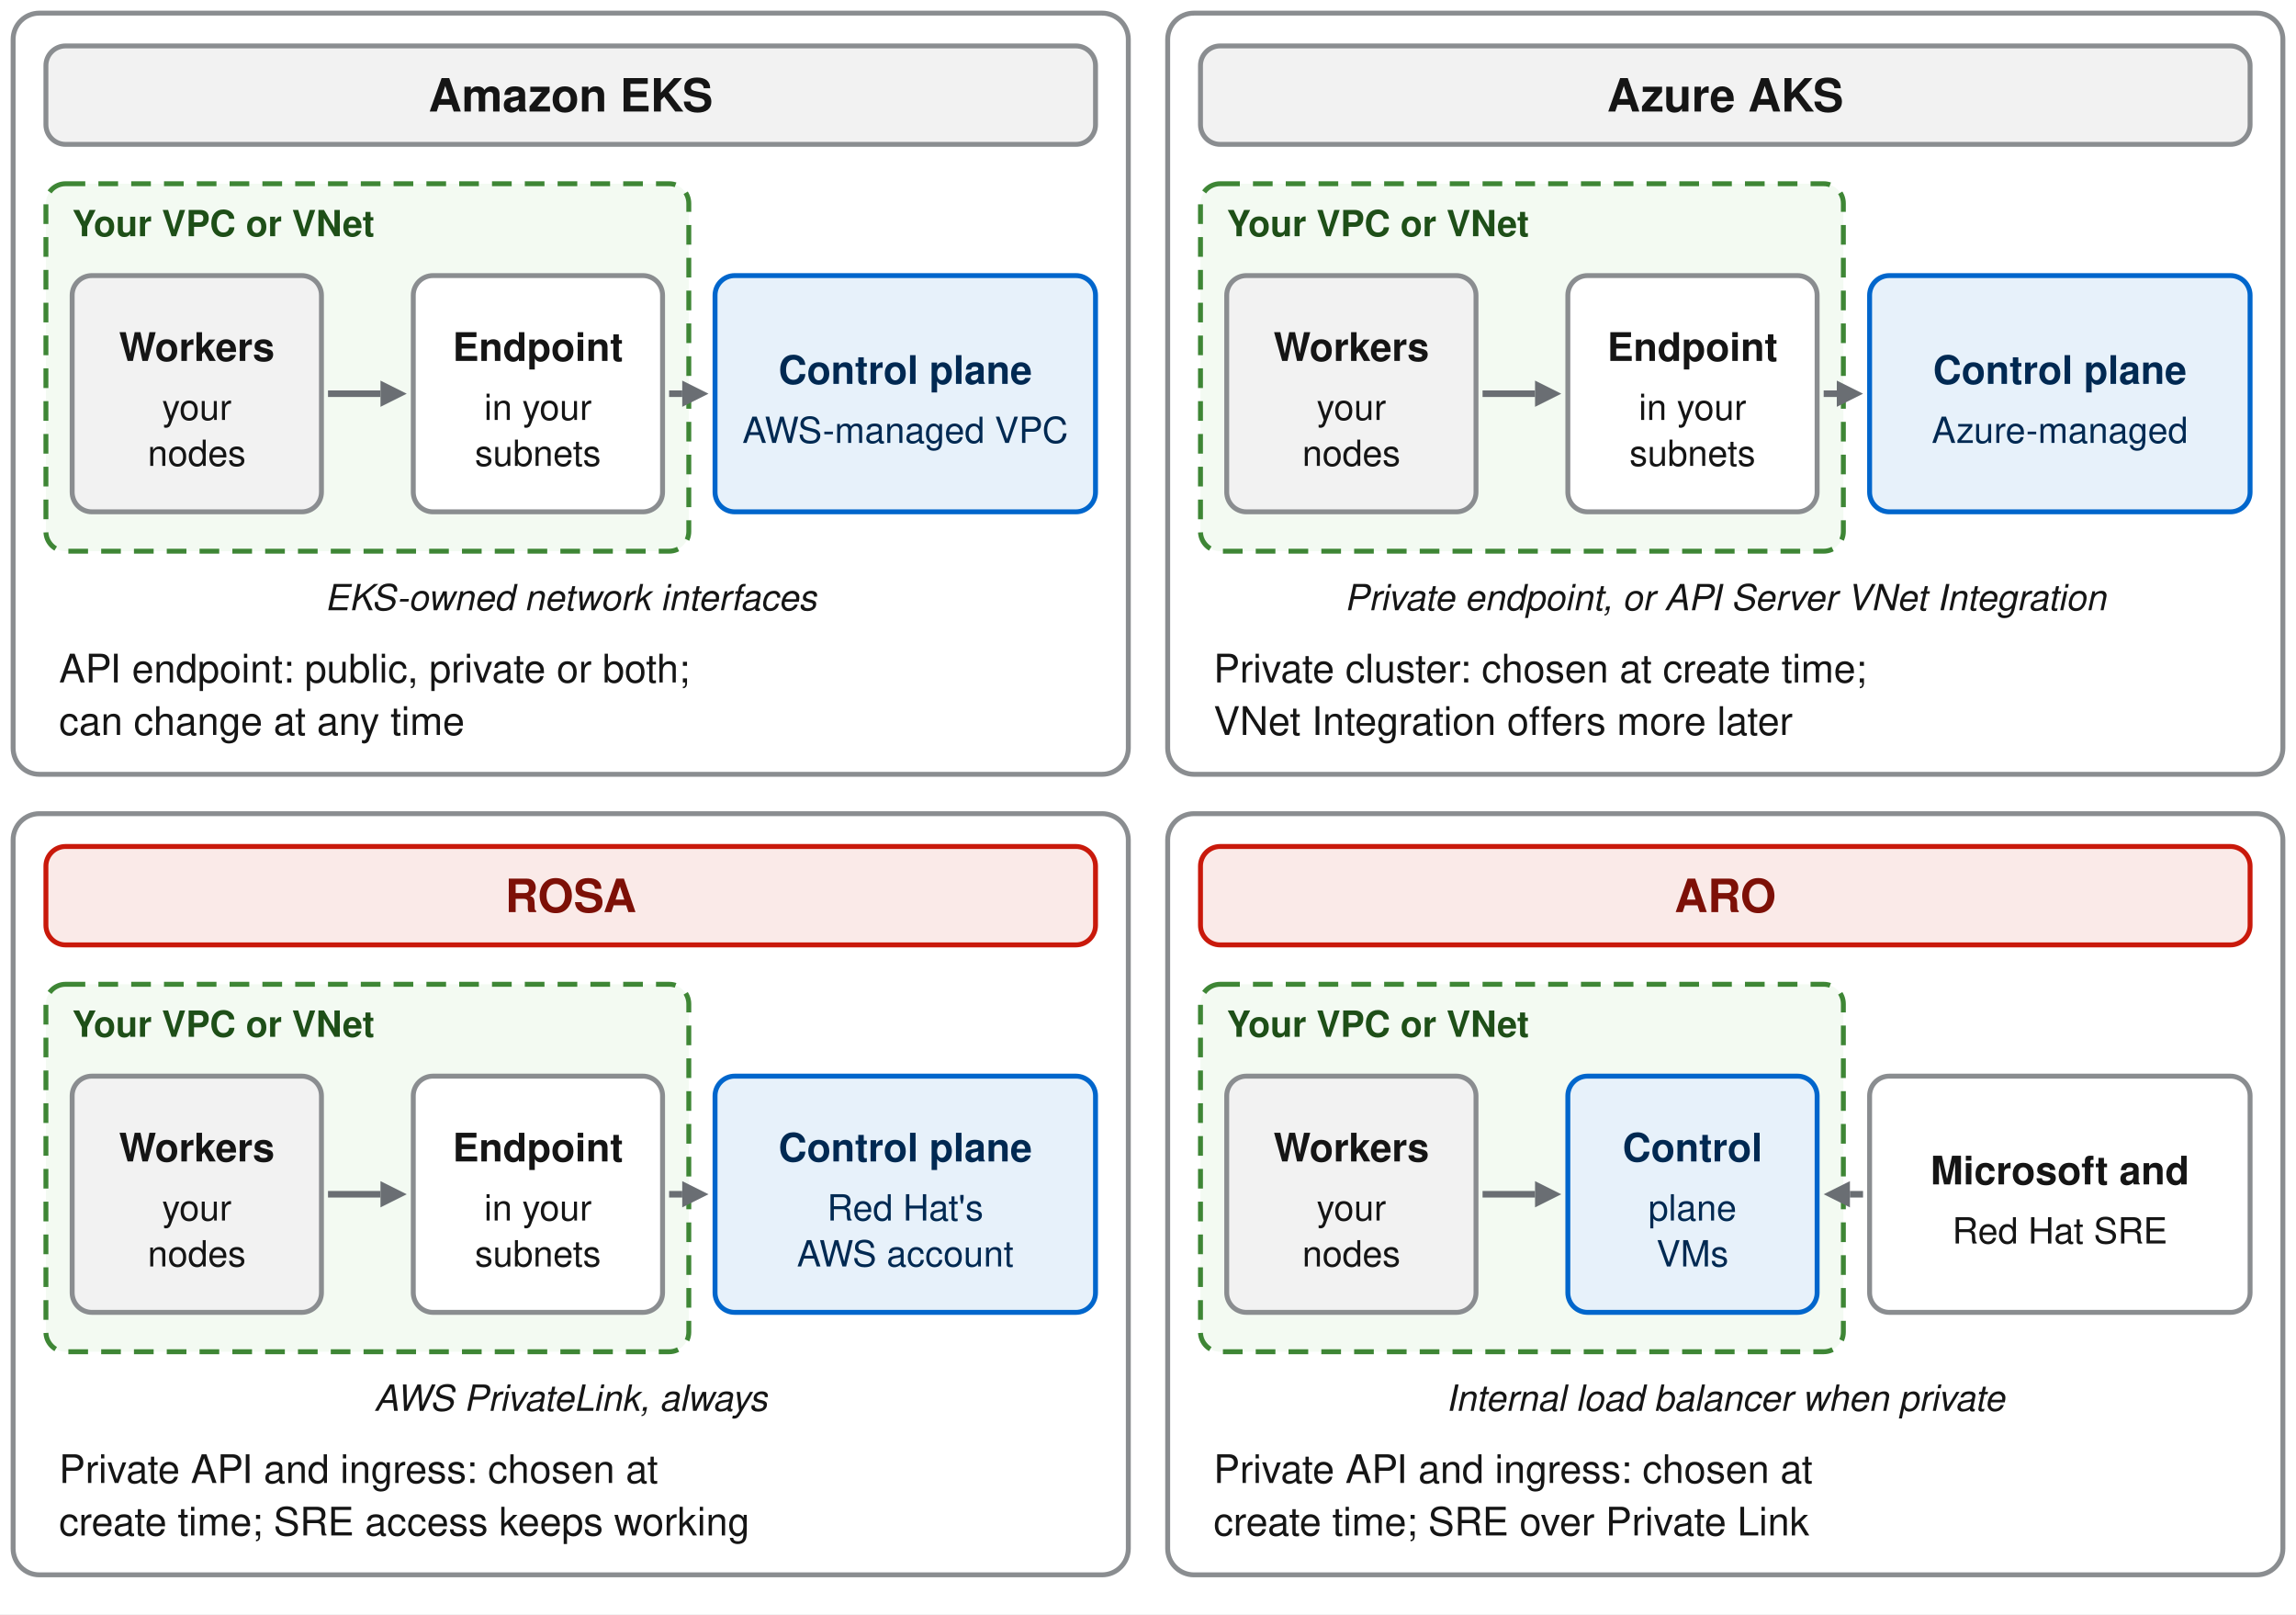
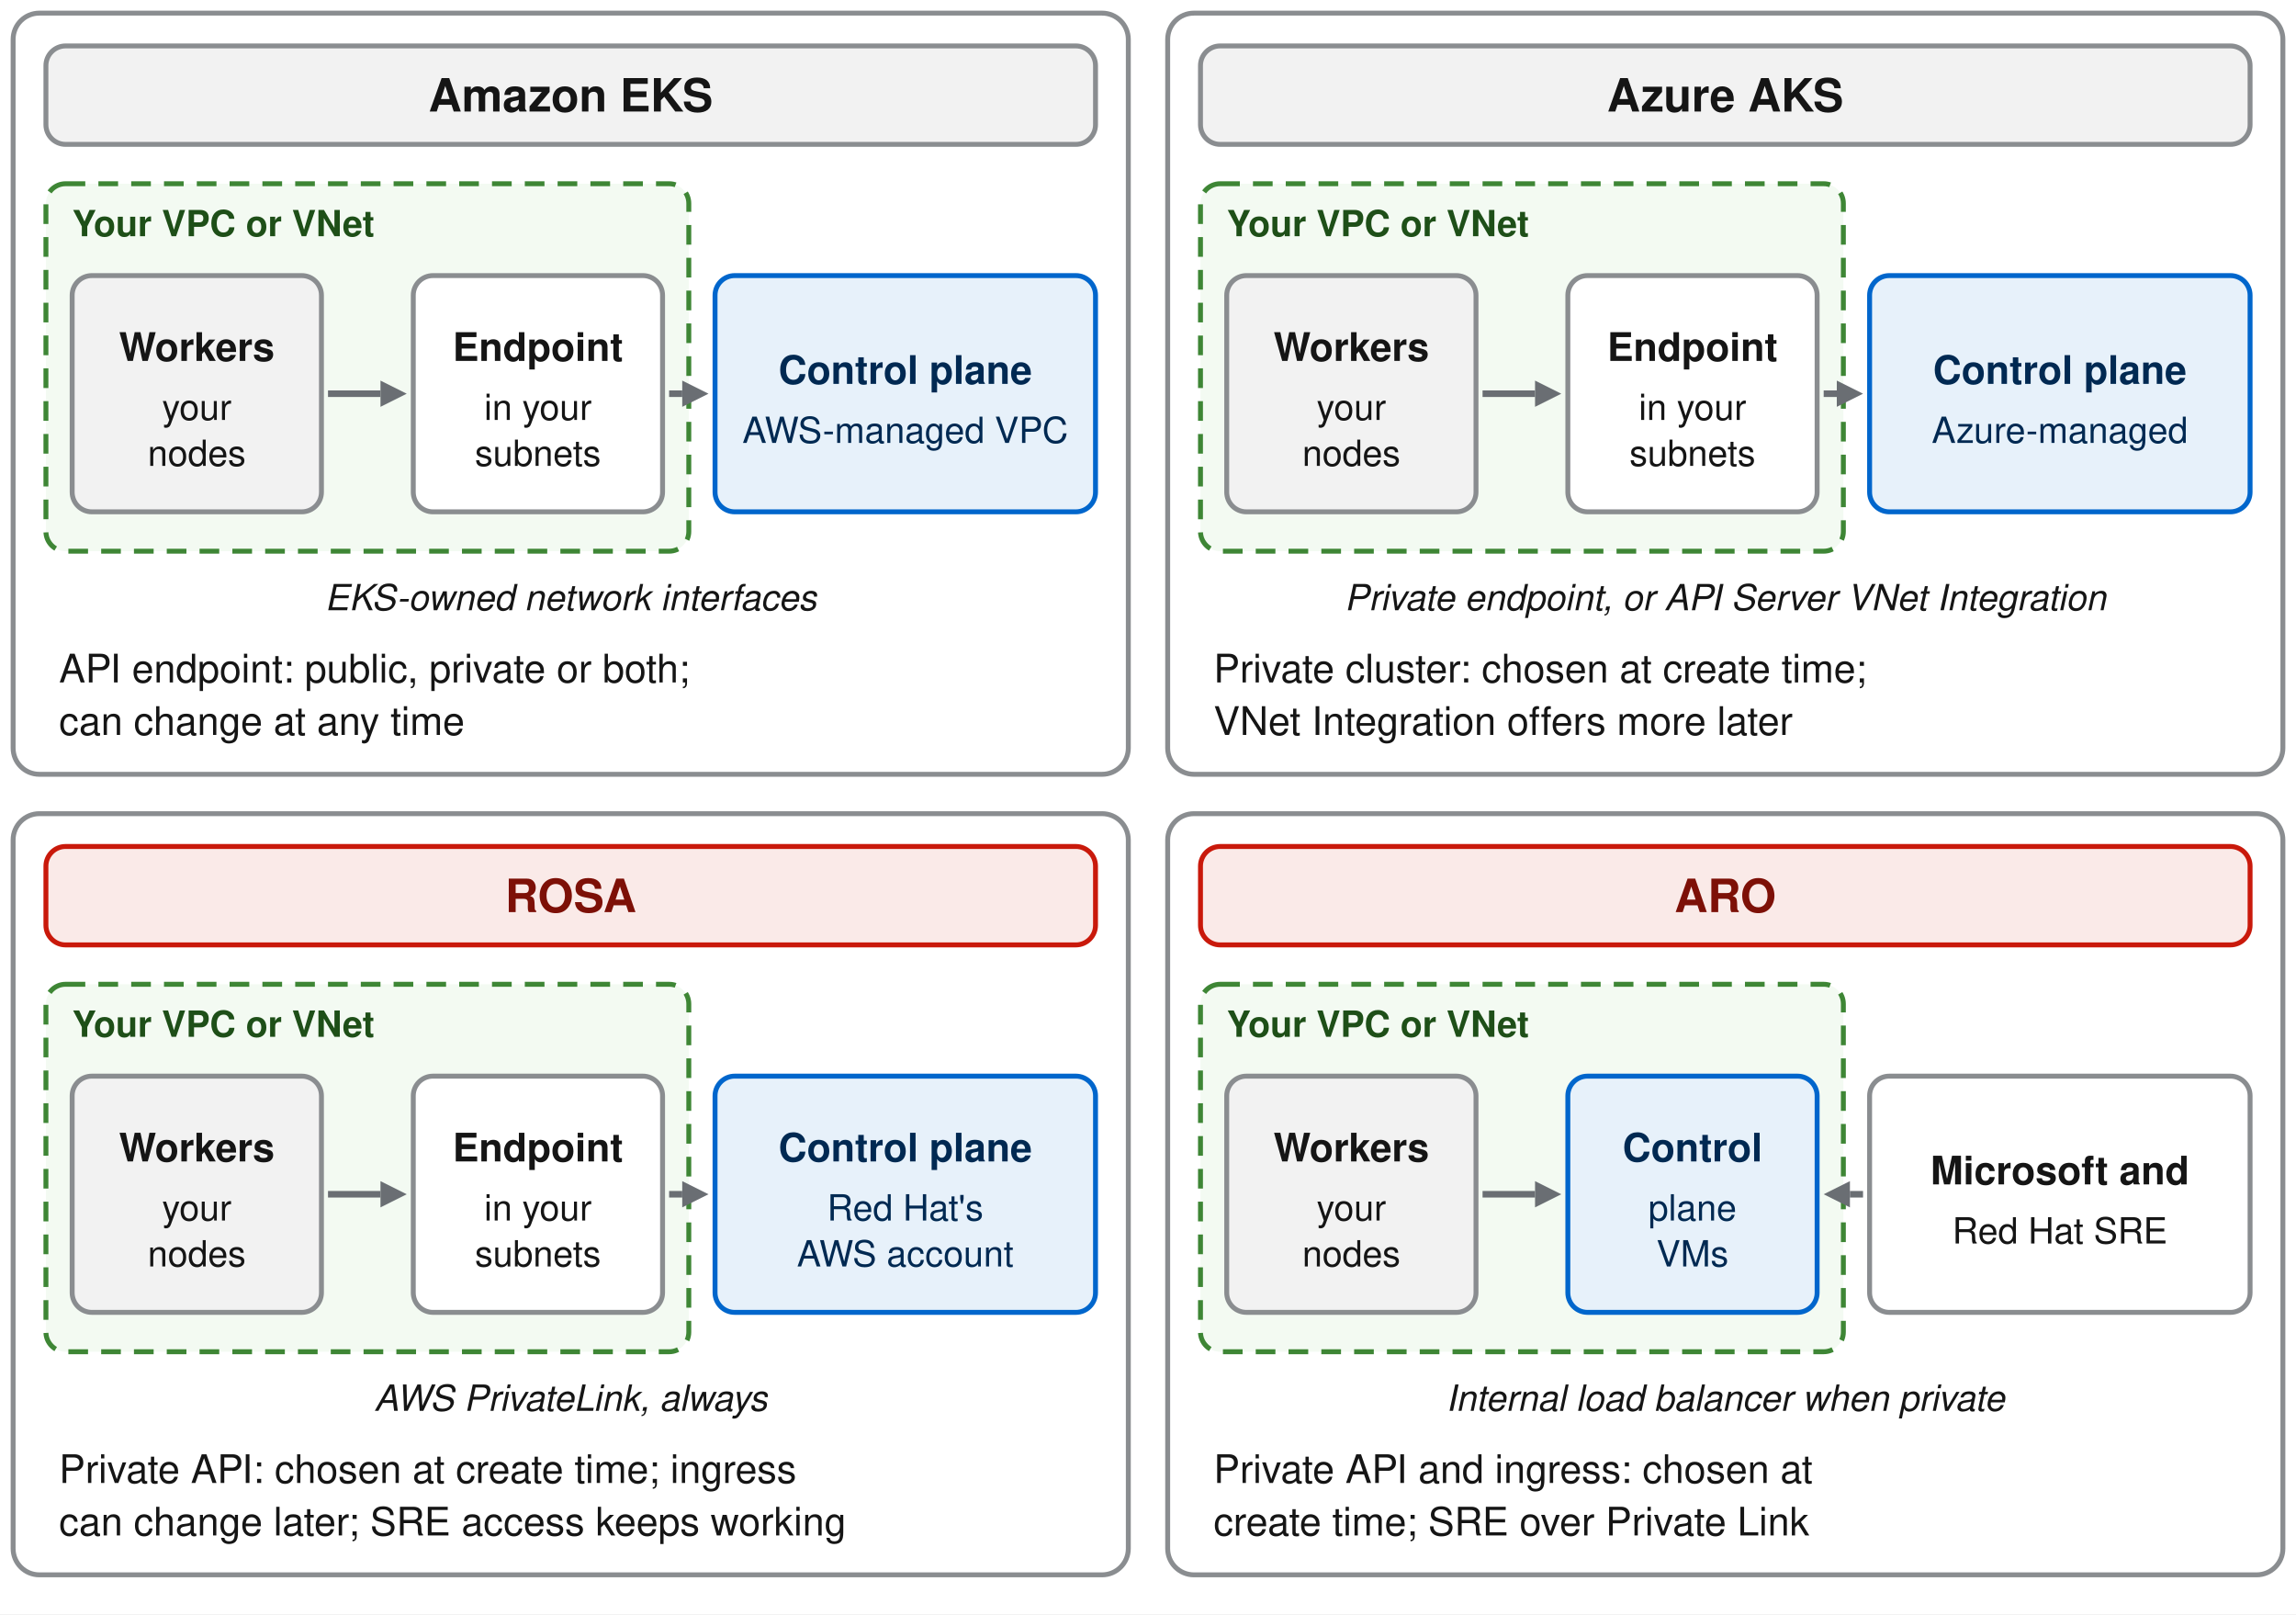
<svg xmlns="http://www.w3.org/2000/svg" width="700" height="492" viewBox="0 0 700 492">
  <rect x="0" y="0" width="700" height="492" fill="#ffffff" />
  <rect x="4" y="4" width="340" height="232" rx="8" fill="#ffffff" stroke="#8a8d90" stroke-width="1.5" />
  <rect x="14" y="14" width="320" height="30" rx="6" fill="#f2f2f2" stroke="#8a8d90" stroke-width="1.5" />
  <text x="174.0" y="34.0" font-family="Red Hat Text, Helvetica, Arial, sans-serif" font-size="14" font-weight="bold" fill="#151515" text-anchor="middle">Amazon EKS</text>
  <rect x="14" y="56" width="196" height="112" rx="6" fill="#f3faf2" stroke="#3e8635" stroke-width="1.5" stroke-dasharray="6 4" />
  <text x="22" y="72" font-family="Red Hat Text, Helvetica, Arial, sans-serif" font-size="11" font-weight="bold" fill="#1e4f18" text-anchor="start">Your VPC or VNet</text>
  <rect x="22" y="84" width="76" height="72" rx="6" fill="#f2f2f2" stroke="#8a8d90" stroke-width="1.5" />
  <text x="60.0" y="110.0" font-family="Red Hat Text, Helvetica, Arial, sans-serif" font-size="12" font-weight="bold" fill="#151515" text-anchor="middle">Workers</text>
  <text x="60.0" y="128.0" font-family="Red Hat Text, Helvetica, Arial, sans-serif" font-size="11" font-weight="normal" fill="#151515" text-anchor="middle">your</text>
  <text x="60.0" y="142.0" font-family="Red Hat Text, Helvetica, Arial, sans-serif" font-size="11" font-weight="normal" fill="#151515" text-anchor="middle">nodes</text>
  <rect x="126" y="84" width="76" height="72" rx="6" fill="#ffffff" stroke="#8a8d90" stroke-width="1.5" />
  <text x="164.0" y="110.0" font-family="Red Hat Text, Helvetica, Arial, sans-serif" font-size="12" font-weight="bold" fill="#151515" text-anchor="middle">Endpoint</text>
  <text x="164.0" y="128.0" font-family="Red Hat Text, Helvetica, Arial, sans-serif" font-size="11" font-weight="normal" fill="#151515" text-anchor="middle">in your</text>
  <text x="164.0" y="142.0" font-family="Red Hat Text, Helvetica, Arial, sans-serif" font-size="11" font-weight="normal" fill="#151515" text-anchor="middle">subnets</text>
  <line x1="100" y1="120" x2="116.0" y2="120.0" stroke="#6a6e73" stroke-width="2" />
  <polygon points="124,120 116.0,124.0 116.0,116.0" fill="#6a6e73" />
  <rect x="218" y="84" width="116" height="72" rx="6" fill="#e7f1fa" stroke="#0066cc" stroke-width="1.5" />
  <text x="276.0" y="117.0" font-family="Red Hat Text, Helvetica, Arial, sans-serif" font-size="12" font-weight="bold" fill="#002952" text-anchor="middle">Control plane</text>
  <text x="276.0" y="135.0" font-family="Red Hat Text, Helvetica, Arial, sans-serif" font-size="11" font-weight="normal" fill="#002952" text-anchor="middle">AWS-managed VPC</text>
  <line x1="204" y1="120" x2="208.0" y2="120.0" stroke="#6a6e73" stroke-width="2" />
  <polygon points="216,120 208.0,124.0 208.0,116.0" fill="#6a6e73" />
  <text x="174.0" y="186" font-family="Red Hat Text, Helvetica, Arial, sans-serif" font-size="11" font-weight="normal" fill="#151515" text-anchor="middle" font-style="italic">EKS-owned network interfaces</text>
  <text x="18" y="208" font-family="Red Hat Text, Helvetica, Arial, sans-serif" font-size="12" font-weight="normal" fill="#151515" text-anchor="start">API endpoint: public, private or both;</text>
  <text x="18" y="224" font-family="Red Hat Text, Helvetica, Arial, sans-serif" font-size="12" font-weight="normal" fill="#151515" text-anchor="start">can change at any time</text>
  <rect x="356" y="4" width="340" height="232" rx="8" fill="#ffffff" stroke="#8a8d90" stroke-width="1.5" />
  <rect x="366" y="14" width="320" height="30" rx="6" fill="#f2f2f2" stroke="#8a8d90" stroke-width="1.5" />
  <text x="526.0" y="34.0" font-family="Red Hat Text, Helvetica, Arial, sans-serif" font-size="14" font-weight="bold" fill="#151515" text-anchor="middle">Azure AKS</text>
  <rect x="366" y="56" width="196" height="112" rx="6" fill="#f3faf2" stroke="#3e8635" stroke-width="1.5" stroke-dasharray="6 4" />
  <text x="374" y="72" font-family="Red Hat Text, Helvetica, Arial, sans-serif" font-size="11" font-weight="bold" fill="#1e4f18" text-anchor="start">Your VPC or VNet</text>
  <rect x="374" y="84" width="76" height="72" rx="6" fill="#f2f2f2" stroke="#8a8d90" stroke-width="1.5" />
  <text x="412.0" y="110.0" font-family="Red Hat Text, Helvetica, Arial, sans-serif" font-size="12" font-weight="bold" fill="#151515" text-anchor="middle">Workers</text>
  <text x="412.0" y="128.0" font-family="Red Hat Text, Helvetica, Arial, sans-serif" font-size="11" font-weight="normal" fill="#151515" text-anchor="middle">your</text>
  <text x="412.0" y="142.0" font-family="Red Hat Text, Helvetica, Arial, sans-serif" font-size="11" font-weight="normal" fill="#151515" text-anchor="middle">nodes</text>
  <rect x="478" y="84" width="76" height="72" rx="6" fill="#ffffff" stroke="#8a8d90" stroke-width="1.5" />
  <text x="516.0" y="110.0" font-family="Red Hat Text, Helvetica, Arial, sans-serif" font-size="12" font-weight="bold" fill="#151515" text-anchor="middle">Endpoint</text>
  <text x="516.0" y="128.0" font-family="Red Hat Text, Helvetica, Arial, sans-serif" font-size="11" font-weight="normal" fill="#151515" text-anchor="middle">in your</text>
  <text x="516.0" y="142.0" font-family="Red Hat Text, Helvetica, Arial, sans-serif" font-size="11" font-weight="normal" fill="#151515" text-anchor="middle">subnets</text>
  <line x1="452" y1="120" x2="468.0" y2="120.0" stroke="#6a6e73" stroke-width="2" />
  <polygon points="476,120 468.0,124.0 468.0,116.0" fill="#6a6e73" />
  <rect x="570" y="84" width="116" height="72" rx="6" fill="#e7f1fa" stroke="#0066cc" stroke-width="1.5" />
  <text x="628.0" y="117.0" font-family="Red Hat Text, Helvetica, Arial, sans-serif" font-size="12" font-weight="bold" fill="#002952" text-anchor="middle">Control plane</text>
  <text x="628.0" y="135.0" font-family="Red Hat Text, Helvetica, Arial, sans-serif" font-size="11" font-weight="normal" fill="#002952" text-anchor="middle">Azure-managed</text>
  <line x1="556" y1="120" x2="560.0" y2="120.0" stroke="#6a6e73" stroke-width="2" />
  <polygon points="568,120 560.0,124.0 560.0,116.0" fill="#6a6e73" />
  <text x="526.0" y="186" font-family="Red Hat Text, Helvetica, Arial, sans-serif" font-size="11" font-weight="normal" fill="#151515" text-anchor="middle" font-style="italic">Private endpoint, or API Server VNet Integration</text>
  <text x="370" y="208" font-family="Red Hat Text, Helvetica, Arial, sans-serif" font-size="12" font-weight="normal" fill="#151515" text-anchor="start">Private cluster: chosen at create time;</text>
  <text x="370" y="224" font-family="Red Hat Text, Helvetica, Arial, sans-serif" font-size="12" font-weight="normal" fill="#151515" text-anchor="start">VNet Integration offers more later</text>
  <rect x="4" y="248" width="340" height="232" rx="8" fill="#ffffff" stroke="#8a8d90" stroke-width="1.5" />
  <rect x="14" y="258" width="320" height="30" rx="6" fill="#faeae8" stroke="#c9190b" stroke-width="1.5" />
  <text x="174.0" y="278.0" font-family="Red Hat Text, Helvetica, Arial, sans-serif" font-size="14" font-weight="bold" fill="#7d1007" text-anchor="middle">ROSA</text>
  <rect x="14" y="300" width="196" height="112" rx="6" fill="#f3faf2" stroke="#3e8635" stroke-width="1.5" stroke-dasharray="6 4" />
  <text x="22" y="316" font-family="Red Hat Text, Helvetica, Arial, sans-serif" font-size="11" font-weight="bold" fill="#1e4f18" text-anchor="start">Your VPC or VNet</text>
  <rect x="22" y="328" width="76" height="72" rx="6" fill="#f2f2f2" stroke="#8a8d90" stroke-width="1.5" />
  <text x="60.0" y="354.0" font-family="Red Hat Text, Helvetica, Arial, sans-serif" font-size="12" font-weight="bold" fill="#151515" text-anchor="middle">Workers</text>
  <text x="60.0" y="372.0" font-family="Red Hat Text, Helvetica, Arial, sans-serif" font-size="11" font-weight="normal" fill="#151515" text-anchor="middle">your</text>
  <text x="60.0" y="386.0" font-family="Red Hat Text, Helvetica, Arial, sans-serif" font-size="11" font-weight="normal" fill="#151515" text-anchor="middle">nodes</text>
  <rect x="126" y="328" width="76" height="72" rx="6" fill="#ffffff" stroke="#8a8d90" stroke-width="1.5" />
  <text x="164.0" y="354.0" font-family="Red Hat Text, Helvetica, Arial, sans-serif" font-size="12" font-weight="bold" fill="#151515" text-anchor="middle">Endpoint</text>
  <text x="164.0" y="372.0" font-family="Red Hat Text, Helvetica, Arial, sans-serif" font-size="11" font-weight="normal" fill="#151515" text-anchor="middle">in your</text>
  <text x="164.0" y="386.0" font-family="Red Hat Text, Helvetica, Arial, sans-serif" font-size="11" font-weight="normal" fill="#151515" text-anchor="middle">subnets</text>
  <line x1="100" y1="364" x2="116.0" y2="364.0" stroke="#6a6e73" stroke-width="2" />
  <polygon points="124,364 116.0,368.0 116.0,360.0" fill="#6a6e73" />
  <rect x="218" y="328" width="116" height="72" rx="6" fill="#e7f1fa" stroke="#0066cc" stroke-width="1.5" />
  <text x="276.0" y="354.0" font-family="Red Hat Text, Helvetica, Arial, sans-serif" font-size="12" font-weight="bold" fill="#002952" text-anchor="middle">Control plane</text>
  <text x="276.0" y="372.0" font-family="Red Hat Text, Helvetica, Arial, sans-serif" font-size="11" font-weight="normal" fill="#002952" text-anchor="middle">Red Hat's</text>
  <text x="276.0" y="386.0" font-family="Red Hat Text, Helvetica, Arial, sans-serif" font-size="11" font-weight="normal" fill="#002952" text-anchor="middle">AWS account</text>
  <line x1="204" y1="364" x2="208.0" y2="364.0" stroke="#6a6e73" stroke-width="2" />
  <polygon points="216,364 208.0,368.0 208.0,360.0" fill="#6a6e73" />
  <text x="174.0" y="430" font-family="Red Hat Text, Helvetica, Arial, sans-serif" font-size="11" font-weight="normal" fill="#151515" text-anchor="middle" font-style="italic">AWS PrivateLink, always</text>
-   <text x="18" y="452" font-family="Red Hat Text, Helvetica, Arial, sans-serif" font-size="12" font-weight="normal" fill="#151515" text-anchor="start">Private API and ingress: chosen at</text>
-   <text x="18" y="468" font-family="Red Hat Text, Helvetica, Arial, sans-serif" font-size="12" font-weight="normal" fill="#151515" text-anchor="start">create time; SRE access keeps working</text>
+   <text x="18" y="452" font-family="Red Hat Text, Helvetica, Arial, sans-serif" font-size="12" font-weight="normal" fill="#151515" text-anchor="start">Private API: chosen at create time; ingress</text>
+   <text x="18" y="468" font-family="Red Hat Text, Helvetica, Arial, sans-serif" font-size="12" font-weight="normal" fill="#151515" text-anchor="start">can change later; SRE access keeps working</text>
  <rect x="356" y="248" width="340" height="232" rx="8" fill="#ffffff" stroke="#8a8d90" stroke-width="1.5" />
  <rect x="366" y="258" width="320" height="30" rx="6" fill="#faeae8" stroke="#c9190b" stroke-width="1.5" />
  <text x="526.0" y="278.0" font-family="Red Hat Text, Helvetica, Arial, sans-serif" font-size="14" font-weight="bold" fill="#7d1007" text-anchor="middle">ARO</text>
  <rect x="366" y="300" width="196" height="112" rx="6" fill="#f3faf2" stroke="#3e8635" stroke-width="1.5" stroke-dasharray="6 4" />
  <text x="374" y="316" font-family="Red Hat Text, Helvetica, Arial, sans-serif" font-size="11" font-weight="bold" fill="#1e4f18" text-anchor="start">Your VPC or VNet</text>
  <rect x="374" y="328" width="76" height="72" rx="6" fill="#f2f2f2" stroke="#8a8d90" stroke-width="1.5" />
  <text x="412.0" y="354.0" font-family="Red Hat Text, Helvetica, Arial, sans-serif" font-size="12" font-weight="bold" fill="#151515" text-anchor="middle">Workers</text>
  <text x="412.0" y="372.0" font-family="Red Hat Text, Helvetica, Arial, sans-serif" font-size="11" font-weight="normal" fill="#151515" text-anchor="middle">your</text>
  <text x="412.0" y="386.0" font-family="Red Hat Text, Helvetica, Arial, sans-serif" font-size="11" font-weight="normal" fill="#151515" text-anchor="middle">nodes</text>
  <rect x="478" y="328" width="76" height="72" rx="6" fill="#e7f1fa" stroke="#0066cc" stroke-width="1.5" />
  <text x="516.0" y="354.0" font-family="Red Hat Text, Helvetica, Arial, sans-serif" font-size="12" font-weight="bold" fill="#002952" text-anchor="middle">Control</text>
  <text x="516.0" y="372.0" font-family="Red Hat Text, Helvetica, Arial, sans-serif" font-size="11" font-weight="normal" fill="#002952" text-anchor="middle">plane</text>
  <text x="516.0" y="386.0" font-family="Red Hat Text, Helvetica, Arial, sans-serif" font-size="11" font-weight="normal" fill="#002952" text-anchor="middle">VMs</text>
  <line x1="452" y1="364" x2="468.0" y2="364.0" stroke="#6a6e73" stroke-width="2" />
  <polygon points="476,364 468.0,368.0 468.0,360.0" fill="#6a6e73" />
  <rect x="570" y="328" width="116" height="72" rx="6" fill="#ffffff" stroke="#8a8d90" stroke-width="1.5" />
  <text x="628.0" y="361.0" font-family="Red Hat Text, Helvetica, Arial, sans-serif" font-size="12" font-weight="bold" fill="#151515" text-anchor="middle">Microsoft and</text>
  <text x="628.0" y="379.0" font-family="Red Hat Text, Helvetica, Arial, sans-serif" font-size="11" font-weight="normal" fill="#151515" text-anchor="middle">Red Hat SRE</text>
  <line x1="568" y1="364" x2="564.0" y2="364.0" stroke="#6a6e73" stroke-width="2" stroke-dasharray="5 4" />
  <polygon points="556,364 564.0,360.0 564.0,368.0" fill="#6a6e73" />
  <text x="526.0" y="430" font-family="Red Hat Text, Helvetica, Arial, sans-serif" font-size="11" font-weight="normal" fill="#151515" text-anchor="middle" font-style="italic">Internal load balancer when private</text>
  <text x="370" y="452" font-family="Red Hat Text, Helvetica, Arial, sans-serif" font-size="12" font-weight="normal" fill="#151515" text-anchor="start">Private API and ingress: chosen at</text>
  <text x="370" y="468" font-family="Red Hat Text, Helvetica, Arial, sans-serif" font-size="12" font-weight="normal" fill="#151515" text-anchor="start">create time; SRE over Private Link</text>
</svg>
